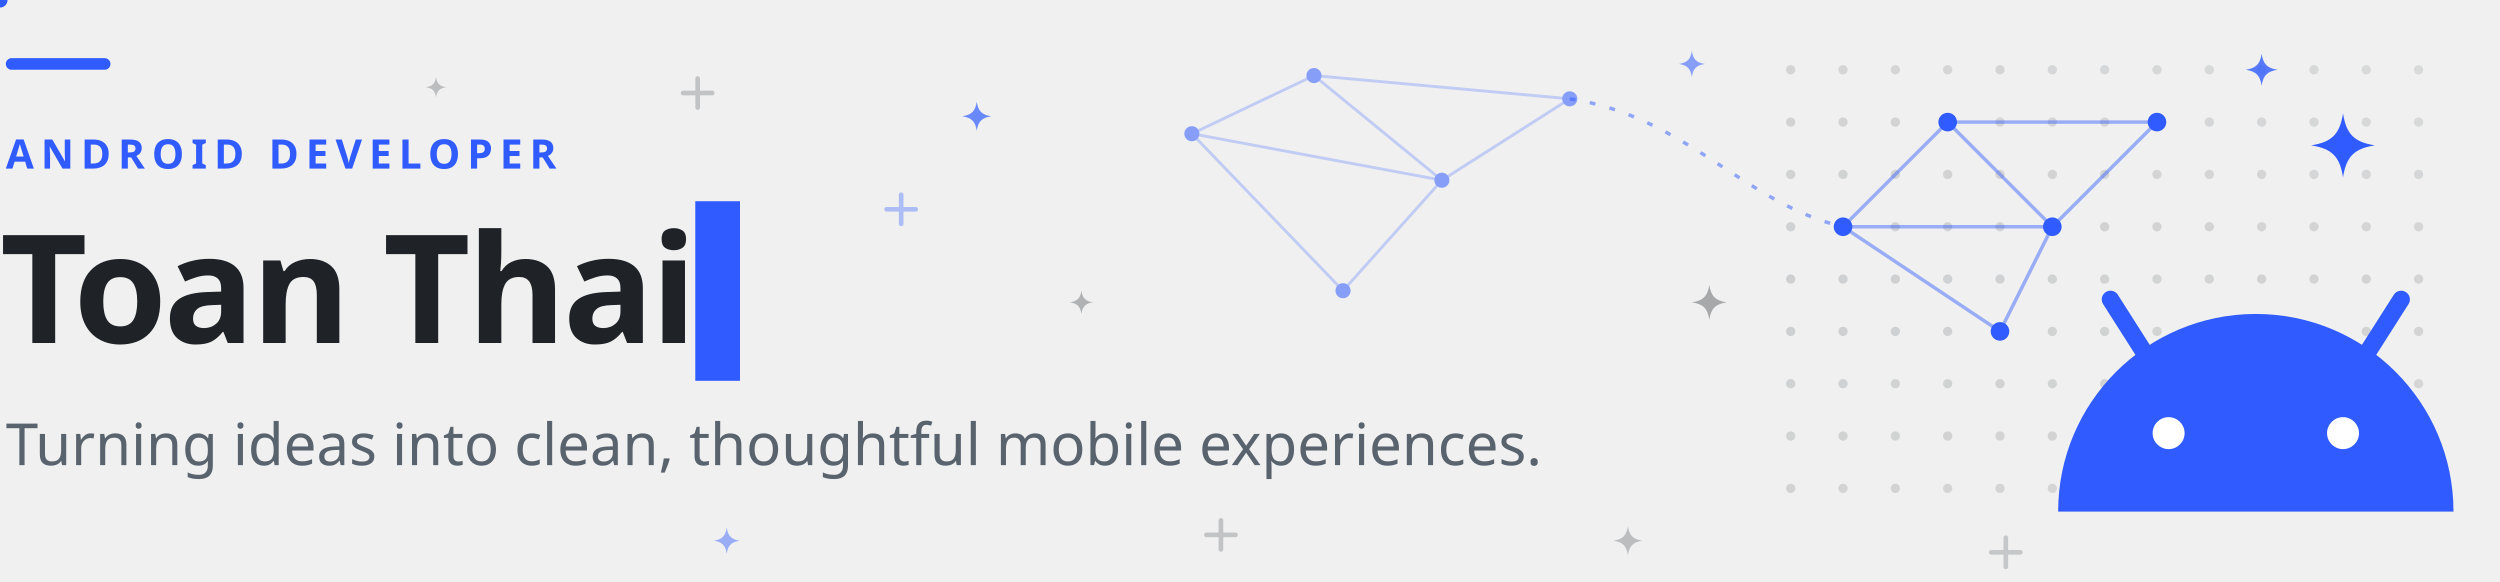
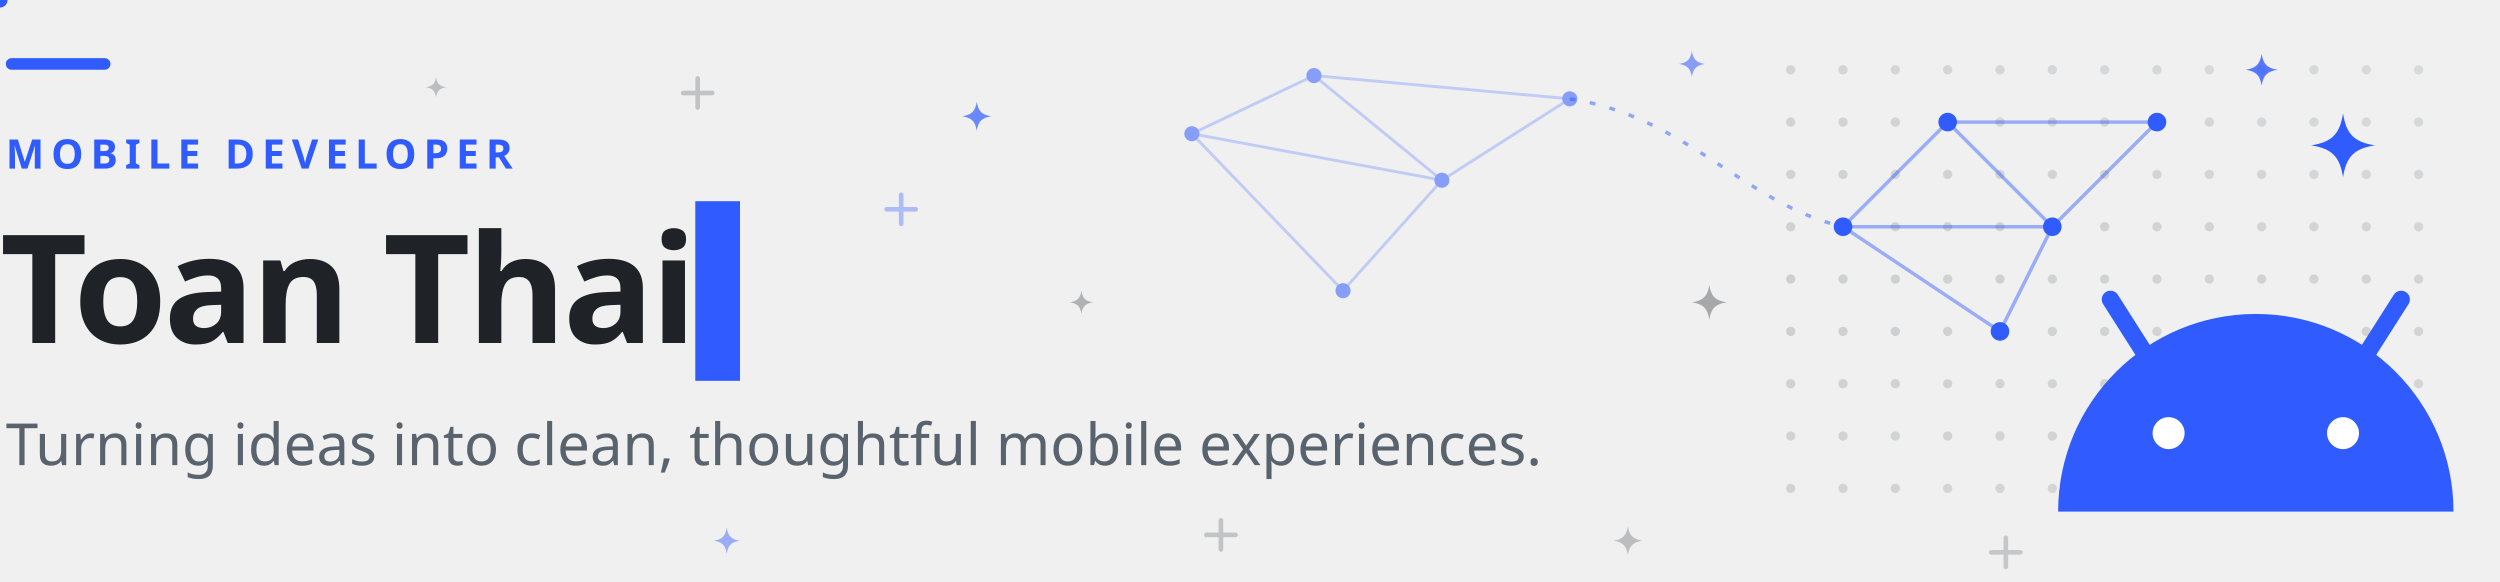
- <svg xmlns="http://www.w3.org/2000/svg" width="860" height="200" viewBox="0 0 860 200" role="img" aria-label="Toan Thai, Android Developer. Turning ideas into clean, thoughtful mobile experiences.">
+ <svg xmlns="http://www.w3.org/2000/svg" width="860" height="200" viewBox="0 0 860 200" role="img" aria-label="Toan Thai, Mobile Developer. Turning ideas into clean, thoughtful mobile experiences.">
  <circle cx="616" cy="24" r="1.6" fill="#1F2328" fill-opacity="0.136" />
  <circle cx="634" cy="24" r="1.6" fill="#1F2328" fill-opacity="0.134" />
  <circle cx="652" cy="24" r="1.6" fill="#1F2328" fill-opacity="0.132" />
  <circle cx="670" cy="24" r="1.6" fill="#1F2328" fill-opacity="0.130" />
  <circle cx="688" cy="24" r="1.6" fill="#1F2328" fill-opacity="0.129" />
  <circle cx="706" cy="24" r="1.6" fill="#1F2328" fill-opacity="0.127" />
  <circle cx="724" cy="24" r="1.6" fill="#1F2328" fill-opacity="0.125" />
  <circle cx="742" cy="24" r="1.6" fill="#1F2328" fill-opacity="0.123" />
  <circle cx="760" cy="24" r="1.6" fill="#1F2328" fill-opacity="0.121" />
  <circle cx="778" cy="24" r="1.6" fill="#1F2328" fill-opacity="0.119" />
  <circle cx="796" cy="24" r="1.6" fill="#1F2328" fill-opacity="0.118" />
  <circle cx="814" cy="24" r="1.6" fill="#1F2328" fill-opacity="0.116" />
  <circle cx="832" cy="24" r="1.6" fill="#1F2328" fill-opacity="0.114" />
  <circle cx="616" cy="42" r="1.6" fill="#1F2328" fill-opacity="0.141" />
  <circle cx="634" cy="42" r="1.6" fill="#1F2328" fill-opacity="0.139" />
  <circle cx="652" cy="42" r="1.6" fill="#1F2328" fill-opacity="0.138" />
  <circle cx="670" cy="42" r="1.6" fill="#1F2328" fill-opacity="0.136" />
  <circle cx="688" cy="42" r="1.6" fill="#1F2328" fill-opacity="0.134" />
  <circle cx="706" cy="42" r="1.6" fill="#1F2328" fill-opacity="0.132" />
  <circle cx="724" cy="42" r="1.6" fill="#1F2328" fill-opacity="0.130" />
  <circle cx="742" cy="42" r="1.6" fill="#1F2328" fill-opacity="0.128" />
  <circle cx="760" cy="42" r="1.6" fill="#1F2328" fill-opacity="0.127" />
  <circle cx="778" cy="42" r="1.6" fill="#1F2328" fill-opacity="0.125" />
  <circle cx="796" cy="42" r="1.6" fill="#1F2328" fill-opacity="0.123" />
  <circle cx="814" cy="42" r="1.6" fill="#1F2328" fill-opacity="0.121" />
  <circle cx="832" cy="42" r="1.6" fill="#1F2328" fill-opacity="0.119" />
  <circle cx="616" cy="60" r="1.6" fill="#1F2328" fill-opacity="0.147" />
  <circle cx="634" cy="60" r="1.6" fill="#1F2328" fill-opacity="0.145" />
  <circle cx="652" cy="60" r="1.6" fill="#1F2328" fill-opacity="0.143" />
  <circle cx="670" cy="60" r="1.6" fill="#1F2328" fill-opacity="0.141" />
  <circle cx="688" cy="60" r="1.6" fill="#1F2328" fill-opacity="0.139" />
  <circle cx="706" cy="60" r="1.6" fill="#1F2328" fill-opacity="0.137" />
  <circle cx="724" cy="60" r="1.6" fill="#1F2328" fill-opacity="0.136" />
  <circle cx="742" cy="60" r="1.6" fill="#1F2328" fill-opacity="0.134" />
  <circle cx="760" cy="60" r="1.6" fill="#1F2328" fill-opacity="0.132" />
  <circle cx="778" cy="60" r="1.6" fill="#1F2328" fill-opacity="0.130" />
  <circle cx="796" cy="60" r="1.6" fill="#1F2328" fill-opacity="0.128" />
  <circle cx="814" cy="60" r="1.6" fill="#1F2328" fill-opacity="0.126" />
  <circle cx="832" cy="60" r="1.6" fill="#1F2328" fill-opacity="0.125" />
  <circle cx="616" cy="78" r="1.6" fill="#1F2328" fill-opacity="0.152" />
  <circle cx="634" cy="78" r="1.6" fill="#1F2328" fill-opacity="0.150" />
  <circle cx="652" cy="78" r="1.6" fill="#1F2328" fill-opacity="0.148" />
  <circle cx="670" cy="78" r="1.6" fill="#1F2328" fill-opacity="0.146" />
  <circle cx="688" cy="78" r="1.6" fill="#1F2328" fill-opacity="0.145" />
  <circle cx="706" cy="78" r="1.6" fill="#1F2328" fill-opacity="0.143" />
  <circle cx="724" cy="78" r="1.6" fill="#1F2328" fill-opacity="0.141" />
  <circle cx="742" cy="78" r="1.6" fill="#1F2328" fill-opacity="0.139" />
  <circle cx="760" cy="78" r="1.6" fill="#1F2328" fill-opacity="0.137" />
  <circle cx="778" cy="78" r="1.6" fill="#1F2328" fill-opacity="0.135" />
  <circle cx="796" cy="78" r="1.6" fill="#1F2328" fill-opacity="0.134" />
  <circle cx="814" cy="78" r="1.6" fill="#1F2328" fill-opacity="0.132" />
  <circle cx="832" cy="78" r="1.6" fill="#1F2328" fill-opacity="0.130" />
  <circle cx="616" cy="96" r="1.6" fill="#1F2328" fill-opacity="0.157" />
  <circle cx="634" cy="96" r="1.6" fill="#1F2328" fill-opacity="0.155" />
  <circle cx="652" cy="96" r="1.6" fill="#1F2328" fill-opacity="0.154" />
  <circle cx="670" cy="96" r="1.6" fill="#1F2328" fill-opacity="0.152" />
  <circle cx="688" cy="96" r="1.6" fill="#1F2328" fill-opacity="0.150" />
  <circle cx="706" cy="96" r="1.6" fill="#1F2328" fill-opacity="0.148" />
  <circle cx="724" cy="96" r="1.6" fill="#1F2328" fill-opacity="0.146" />
  <circle cx="742" cy="96" r="1.6" fill="#1F2328" fill-opacity="0.144" />
  <circle cx="760" cy="96" r="1.6" fill="#1F2328" fill-opacity="0.143" />
  <circle cx="778" cy="96" r="1.6" fill="#1F2328" fill-opacity="0.141" />
  <circle cx="796" cy="96" r="1.6" fill="#1F2328" fill-opacity="0.139" />
  <circle cx="814" cy="96" r="1.6" fill="#1F2328" fill-opacity="0.137" />
  <circle cx="832" cy="96" r="1.6" fill="#1F2328" fill-opacity="0.135" />
  <circle cx="616" cy="114" r="1.6" fill="#1F2328" fill-opacity="0.157" />
  <circle cx="634" cy="114" r="1.6" fill="#1F2328" fill-opacity="0.155" />
  <circle cx="652" cy="114" r="1.6" fill="#1F2328" fill-opacity="0.154" />
  <circle cx="670" cy="114" r="1.6" fill="#1F2328" fill-opacity="0.152" />
  <circle cx="688" cy="114" r="1.6" fill="#1F2328" fill-opacity="0.150" />
  <circle cx="706" cy="114" r="1.6" fill="#1F2328" fill-opacity="0.148" />
  <circle cx="724" cy="114" r="1.6" fill="#1F2328" fill-opacity="0.146" />
  <circle cx="742" cy="114" r="1.6" fill="#1F2328" fill-opacity="0.144" />
  <circle cx="760" cy="114" r="1.6" fill="#1F2328" fill-opacity="0.143" />
  <circle cx="778" cy="114" r="1.6" fill="#1F2328" fill-opacity="0.141" />
  <circle cx="796" cy="114" r="1.6" fill="#1F2328" fill-opacity="0.139" />
  <circle cx="814" cy="114" r="1.6" fill="#1F2328" fill-opacity="0.137" />
  <circle cx="832" cy="114" r="1.6" fill="#1F2328" fill-opacity="0.135" />
  <circle cx="616" cy="132" r="1.6" fill="#1F2328" fill-opacity="0.152" />
  <circle cx="634" cy="132" r="1.6" fill="#1F2328" fill-opacity="0.150" />
  <circle cx="652" cy="132" r="1.6" fill="#1F2328" fill-opacity="0.148" />
  <circle cx="670" cy="132" r="1.6" fill="#1F2328" fill-opacity="0.146" />
  <circle cx="688" cy="132" r="1.6" fill="#1F2328" fill-opacity="0.145" />
  <circle cx="706" cy="132" r="1.6" fill="#1F2328" fill-opacity="0.143" />
  <circle cx="724" cy="132" r="1.6" fill="#1F2328" fill-opacity="0.141" />
  <circle cx="742" cy="132" r="1.6" fill="#1F2328" fill-opacity="0.139" />
  <circle cx="760" cy="132" r="1.6" fill="#1F2328" fill-opacity="0.137" />
  <circle cx="778" cy="132" r="1.6" fill="#1F2328" fill-opacity="0.135" />
  <circle cx="796" cy="132" r="1.6" fill="#1F2328" fill-opacity="0.134" />
  <circle cx="814" cy="132" r="1.6" fill="#1F2328" fill-opacity="0.132" />
  <circle cx="832" cy="132" r="1.6" fill="#1F2328" fill-opacity="0.130" />
  <circle cx="616" cy="150" r="1.6" fill="#1F2328" fill-opacity="0.147" />
  <circle cx="634" cy="150" r="1.6" fill="#1F2328" fill-opacity="0.145" />
  <circle cx="652" cy="150" r="1.6" fill="#1F2328" fill-opacity="0.143" />
  <circle cx="670" cy="150" r="1.6" fill="#1F2328" fill-opacity="0.141" />
  <circle cx="688" cy="150" r="1.6" fill="#1F2328" fill-opacity="0.139" />
  <circle cx="706" cy="150" r="1.6" fill="#1F2328" fill-opacity="0.137" />
  <circle cx="724" cy="150" r="1.6" fill="#1F2328" fill-opacity="0.136" />
  <circle cx="742" cy="150" r="1.6" fill="#1F2328" fill-opacity="0.134" />
  <circle cx="760" cy="150" r="1.6" fill="#1F2328" fill-opacity="0.132" />
  <circle cx="778" cy="150" r="1.6" fill="#1F2328" fill-opacity="0.130" />
  <circle cx="796" cy="150" r="1.6" fill="#1F2328" fill-opacity="0.128" />
  <circle cx="814" cy="150" r="1.6" fill="#1F2328" fill-opacity="0.126" />
  <circle cx="832" cy="150" r="1.6" fill="#1F2328" fill-opacity="0.125" />
  <circle cx="616" cy="168" r="1.6" fill="#1F2328" fill-opacity="0.141" />
  <circle cx="634" cy="168" r="1.6" fill="#1F2328" fill-opacity="0.139" />
  <circle cx="652" cy="168" r="1.6" fill="#1F2328" fill-opacity="0.138" />
  <circle cx="670" cy="168" r="1.6" fill="#1F2328" fill-opacity="0.136" />
  <circle cx="688" cy="168" r="1.6" fill="#1F2328" fill-opacity="0.134" />
  <circle cx="706" cy="168" r="1.6" fill="#1F2328" fill-opacity="0.132" />
  <circle cx="724" cy="168" r="1.6" fill="#1F2328" fill-opacity="0.130" />
  <circle cx="742" cy="168" r="1.6" fill="#1F2328" fill-opacity="0.128" />
  <circle cx="760" cy="168" r="1.6" fill="#1F2328" fill-opacity="0.127" />
  <circle cx="778" cy="168" r="1.6" fill="#1F2328" fill-opacity="0.125" />
  <circle cx="796" cy="168" r="1.6" fill="#1F2328" fill-opacity="0.123" />
  <circle cx="814" cy="168" r="1.6" fill="#1F2328" fill-opacity="0.121" />
  <circle cx="832" cy="168" r="1.6" fill="#1F2328" fill-opacity="0.119" />
  <g opacity="0.55">
    <g stroke="#2F5BFF" stroke-width="1" stroke-opacity="0.45">
      <line x1="410" y1="46" x2="452" y2="26" />
      <line x1="452" y1="26" x2="496" y2="62" />
      <line x1="410" y1="46" x2="496" y2="62" />
      <line x1="496" y1="62" x2="540" y2="34" />
      <line x1="452" y1="26" x2="540" y2="34" />
      <line x1="496" y1="62" x2="462" y2="100" />
      <line x1="410" y1="46" x2="462" y2="100" />
    </g>
    <circle cx="410" cy="46" r="2.6" fill="#2F5BFF">
      <animate attributeName="opacity" values="0.5;1;0.5" dur="3s" begin="0.0s" repeatCount="indefinite" />
    </circle>
    <circle cx="452" cy="26" r="2.6" fill="#2F5BFF">
      <animate attributeName="opacity" values="0.5;1;0.5" dur="3s" begin="0.5s" repeatCount="indefinite" />
    </circle>
    <circle cx="496" cy="62" r="2.6" fill="#2F5BFF">
      <animate attributeName="opacity" values="0.5;1;0.5" dur="3s" begin="1.0s" repeatCount="indefinite" />
    </circle>
    <circle cx="540" cy="34" r="2.6" fill="#2F5BFF">
      <animate attributeName="opacity" values="0.5;1;0.5" dur="3s" begin="1.5s" repeatCount="indefinite" />
    </circle>
    <circle cx="462" cy="100" r="2.6" fill="#2F5BFF">
      <animate attributeName="opacity" values="0.5;1;0.5" dur="3s" begin="2.0s" repeatCount="indefinite" />
    </circle>
  </g>
  <path d="M540 34C580 40 600 70 634 78" fill="none" stroke="#2F5BFF" stroke-width="1.2" stroke-dasharray="2 5" stroke-opacity="0.5">
    <animate attributeName="stroke-dashoffset" values="0;-14" dur="1.2s" repeatCount="indefinite" />
  </path>
  <g transform="translate(336 40) scale(0.4166667)" opacity="0.7">
    <g>
      <animateTransform attributeName="transform" type="scale" values="1;0.55;1" keyTimes="0;0.5;1" dur="3.4s" begin="0.3s" repeatCount="indefinite" />
      <g>
        <animateTransform attributeName="transform" type="rotate" values="0;45;0" keyTimes="0;0.5;1" dur="3.4s" begin="0.3s" repeatCount="indefinite" />
        <path d="M0 -12C1.2 -4.2 4.2 -1.2 12 0C4.2 1.2 1.2 4.2 0 12C-1.2 4.2 -4.2 1.2 -12 0C-4.2 -1.2 -1.2 -4.2 0 -12Z" fill="#2F5BFF" />
      </g>
    </g>
  </g>
  <g transform="translate(372 104) scale(0.3333333)" opacity="0.3">
    <g>
      <animateTransform attributeName="transform" type="scale" values="1;0.55;1" keyTimes="0;0.5;1" dur="4.2s" begin="1.6s" repeatCount="indefinite" />
      <g>
        <animateTransform attributeName="transform" type="rotate" values="0;45;0" keyTimes="0;0.5;1" dur="4.2s" begin="1.6s" repeatCount="indefinite" />
        <path d="M0 -12C1.2 -4.2 4.2 -1.2 12 0C4.2 1.2 1.2 4.2 0 12C-1.2 4.2 -4.2 1.2 -12 0C-4.2 -1.2 -1.2 -4.2 0 -12Z" fill="#1F2328" />
      </g>
    </g>
  </g>
  <g transform="translate(582 22) scale(0.375)" opacity="0.55">
    <g>
      <animateTransform attributeName="transform" type="scale" values="1;0.55;1" keyTimes="0;0.5;1" dur="3.8s" begin="0.9s" repeatCount="indefinite" />
      <g>
        <animateTransform attributeName="transform" type="rotate" values="0;45;0" keyTimes="0;0.5;1" dur="3.8s" begin="0.9s" repeatCount="indefinite" />
        <path d="M0 -12C1.2 -4.2 4.2 -1.2 12 0C4.2 1.2 1.2 4.2 0 12C-1.2 4.2 -4.2 1.2 -12 0C-4.2 -1.2 -1.2 -4.2 0 -12Z" fill="#2F5BFF" />
      </g>
    </g>
  </g>
  <g transform="translate(250 186) scale(0.375)" opacity="0.45">
    <g>
      <animateTransform attributeName="transform" type="scale" values="1;0.55;1" keyTimes="0;0.5;1" dur="4.4s" begin="2.0s" repeatCount="indefinite" />
      <g>
        <animateTransform attributeName="transform" type="rotate" values="0;45;0" keyTimes="0;0.5;1" dur="4.4s" begin="2.0s" repeatCount="indefinite" />
        <path d="M0 -12C1.2 -4.2 4.2 -1.2 12 0C4.2 1.2 1.2 4.2 0 12C-1.2 4.2 -4.2 1.2 -12 0C-4.2 -1.2 -1.2 -4.2 0 -12Z" fill="#2F5BFF" />
      </g>
    </g>
  </g>
  <g transform="translate(560 186) scale(0.4166667)" opacity="0.25">
    <g>
      <animateTransform attributeName="transform" type="scale" values="1;0.55;1" keyTimes="0;0.5;1" dur="3.6s" begin="1.2s" repeatCount="indefinite" />
      <g>
        <animateTransform attributeName="transform" type="rotate" values="0;45;0" keyTimes="0;0.5;1" dur="3.6s" begin="1.2s" repeatCount="indefinite" />
        <path d="M0 -12C1.2 -4.2 4.2 -1.2 12 0C4.2 1.2 1.2 4.2 0 12C-1.2 4.2 -4.2 1.2 -12 0C-4.2 -1.2 -1.2 -4.2 0 -12Z" fill="#1F2328" />
      </g>
    </g>
  </g>
  <g transform="translate(150 30) scale(0.2916667)" opacity="0.25">
    <g>
      <animateTransform attributeName="transform" type="scale" values="1;0.55;1" keyTimes="0;0.5;1" dur="3.2s" begin="0.6s" repeatCount="indefinite" />
      <g>
        <animateTransform attributeName="transform" type="rotate" values="0;45;0" keyTimes="0;0.5;1" dur="3.2s" begin="0.6s" repeatCount="indefinite" />
        <path d="M0 -12C1.2 -4.2 4.2 -1.2 12 0C4.2 1.2 1.2 4.2 0 12C-1.2 4.2 -4.2 1.2 -12 0C-4.2 -1.2 -1.2 -4.2 0 -12Z" fill="#1F2328" />
      </g>
    </g>
  </g>
  <path d="M235 32h10M240 27v10" stroke="#1F2328" stroke-width="1.6" stroke-linecap="round" opacity="0.22" />
  <path d="M415 184h10M420 179v10" stroke="#1F2328" stroke-width="1.6" stroke-linecap="round" opacity="0.22" />
  <path d="M305 72h10M310 67v10" stroke="#2F5BFF" stroke-width="1.6" stroke-linecap="round" opacity="0.35" />
  <path d="M685 190h10M690 185v10" stroke="#1F2328" stroke-width="1.6" stroke-linecap="round" opacity="0.2" />
  <g stroke="#2F5BFF" stroke-width="1.2" stroke-opacity="0.45">
    <line x1="634" y1="78" x2="670" y2="42" />
    <line x1="670" y1="42" x2="706" y2="78" />
    <line x1="634" y1="78" x2="706" y2="78" />
    <line x1="706" y1="78" x2="742" y2="42" />
    <line x1="670" y1="42" x2="742" y2="42" />
    <line x1="706" y1="78" x2="688" y2="114" />
    <line x1="634" y1="78" x2="688" y2="114" />
  </g>
  <g>
    <circle cx="634" cy="78" r="7" fill="none" stroke="#2F5BFF" stroke-width="1.2" opacity="0">
      <animate attributeName="opacity" values="0;0.5;0" keyTimes="0;0.15;0.4" dur="3s" begin="0.0s" repeatCount="indefinite" />
      <animate attributeName="r" values="3.5;9;9" keyTimes="0;0.4;1" dur="3s" begin="0.0s" repeatCount="indefinite" />
    </circle>
    <circle cx="634" cy="78" r="3.2" fill="#2F5BFF" />
    <circle cx="670" cy="42" r="7" fill="none" stroke="#2F5BFF" stroke-width="1.2" opacity="0">
      <animate attributeName="opacity" values="0;0.5;0" keyTimes="0;0.15;0.4" dur="3s" begin="0.6s" repeatCount="indefinite" />
      <animate attributeName="r" values="3.5;9;9" keyTimes="0;0.4;1" dur="3s" begin="0.6s" repeatCount="indefinite" />
    </circle>
    <circle cx="670" cy="42" r="3.2" fill="#2F5BFF" />
    <circle cx="706" cy="78" r="7" fill="none" stroke="#2F5BFF" stroke-width="1.2" opacity="0">
      <animate attributeName="opacity" values="0;0.5;0" keyTimes="0;0.15;0.4" dur="3s" begin="1.2s" repeatCount="indefinite" />
      <animate attributeName="r" values="3.5;9;9" keyTimes="0;0.4;1" dur="3s" begin="1.2s" repeatCount="indefinite" />
    </circle>
    <circle cx="706" cy="78" r="3.2" fill="#2F5BFF" />
    <circle cx="742" cy="42" r="7" fill="none" stroke="#2F5BFF" stroke-width="1.2" opacity="0">
      <animate attributeName="opacity" values="0;0.5;0" keyTimes="0;0.15;0.4" dur="3s" begin="1.8s" repeatCount="indefinite" />
      <animate attributeName="r" values="3.5;9;9" keyTimes="0;0.4;1" dur="3s" begin="1.8s" repeatCount="indefinite" />
    </circle>
    <circle cx="742" cy="42" r="3.2" fill="#2F5BFF" />
    <circle cx="688" cy="114" r="7" fill="none" stroke="#2F5BFF" stroke-width="1.2" opacity="0">
      <animate attributeName="opacity" values="0;0.5;0" keyTimes="0;0.15;0.4" dur="3s" begin="2.4s" repeatCount="indefinite" />
      <animate attributeName="r" values="3.5;9;9" keyTimes="0;0.4;1" dur="3s" begin="2.4s" repeatCount="indefinite" />
    </circle>
    <circle cx="688" cy="114" r="3.2" fill="#2F5BFF" />
    <circle r="2.6" fill="#2F5BFF">
      <animateMotion path="M634 78L670 42L706 78L742 42" dur="3.6s" repeatCount="indefinite" keyPoints="0;1;1" keyTimes="0;0.7;1" calcMode="linear" />
      <animate attributeName="opacity" values="0;1;1;0;0" keyTimes="0;0.05;0.65;0.7;1" dur="3.6s" repeatCount="indefinite" />
    </circle>
  </g>
  <g transform="translate(806 50) scale(0.9166667)" opacity="1">
    <g>
      <animateTransform attributeName="transform" type="scale" values="1;0.55;1" keyTimes="0;0.5;1" dur="4s" begin="0s" repeatCount="indefinite" />
      <g>
        <animateTransform attributeName="transform" type="rotate" values="0;45;0" keyTimes="0;0.5;1" dur="4s" begin="0s" repeatCount="indefinite" />
        <path d="M0 -12C1.2 -4.2 4.2 -1.2 12 0C4.2 1.2 1.2 4.2 0 12C-1.2 4.2 -4.2 1.2 -12 0C-4.2 -1.2 -1.2 -4.2 0 -12Z" fill="#2F5BFF" />
      </g>
    </g>
  </g>
  <g transform="translate(778 24) scale(0.4583333)" opacity="0.8">
    <g>
      <animateTransform attributeName="transform" type="scale" values="1;0.55;1" keyTimes="0;0.5;1" dur="3.2s" begin="1.1s" repeatCount="indefinite" />
      <g>
        <animateTransform attributeName="transform" type="rotate" values="0;45;0" keyTimes="0;0.5;1" dur="3.2s" begin="1.1s" repeatCount="indefinite" />
        <path d="M0 -12C1.2 -4.2 4.2 -1.2 12 0C4.2 1.2 1.2 4.2 0 12C-1.2 4.2 -4.2 1.2 -12 0C-4.2 -1.2 -1.2 -4.2 0 -12Z" fill="#2F5BFF" />
      </g>
    </g>
  </g>
  <g transform="translate(588 104) scale(0.5)" opacity="0.35">
    <g>
      <animateTransform attributeName="transform" type="scale" values="1;0.55;1" keyTimes="0;0.5;1" dur="3.6s" begin="0.5s" repeatCount="indefinite" />
      <g>
        <animateTransform attributeName="transform" type="rotate" values="0;45;0" keyTimes="0;0.5;1" dur="3.6s" begin="0.5s" repeatCount="indefinite" />
        <path d="M0 -12C1.2 -4.2 4.2 -1.2 12 0C4.2 1.2 1.2 4.2 0 12C-1.2 4.2 -4.2 1.2 -12 0C-4.2 -1.2 -1.2 -4.2 0 -12Z" fill="#1F2328" />
      </g>
    </g>
  </g>
  <g>
    <animateTransform attributeName="transform" type="rotate" values="0 776 140;-4 776 140;4 776 140;0 776 140;0 776 140" keyTimes="0;0.1;0.2;0.3;1" dur="3s" repeatCount="indefinite" />
    <path d="M740 125l-14-22M812 125l14-22" stroke="#2F5BFF" stroke-width="6" stroke-linecap="round" />
  </g>
  <path d="M708 176a68 68 0 0 1 136 0z" fill="#2F5BFF" />
  <ellipse cx="746" cy="149" rx="5.5" ry="5.5" fill="#FFFFFF">
    <animate attributeName="ry" values="5.5;5.5;0.6;5.5;5.5" keyTimes="0;0.9;0.94;0.98;1" dur="4s" repeatCount="indefinite" />
  </ellipse>
  <ellipse cx="806" cy="149" rx="5.5" ry="5.5" fill="#FFFFFF">
    <animate attributeName="ry" values="5.5;5.5;0.6;5.5;5.5" keyTimes="0;0.9;0.94;0.98;1" dur="4s" repeatCount="indefinite" />
  </ellipse>
  <rect x="2" y="20" width="36" height="4" rx="2" fill="#2F5BFF" />
-   <text x="2" y="58" font-family="-apple-system,BlinkMacSystemFont,'Segoe UI','Noto Sans',Helvetica,Arial,sans-serif" font-size="14" font-weight="700" letter-spacing="2.4" fill="#2F5BFF">ANDROID DEVELOPER</text>
+   <text x="2" y="58" font-family="-apple-system,BlinkMacSystemFont,'Segoe UI','Noto Sans',Helvetica,Arial,sans-serif" font-size="14" font-weight="700" letter-spacing="2.4" fill="#2F5BFF">MOBILE DEVELOPER</text>
  <text x="0" y="118" font-family="-apple-system,BlinkMacSystemFont,'Segoe UI','Noto Sans',Helvetica,Arial,sans-serif" font-size="52" font-weight="800" letter-spacing="-1.2" fill="#1F2328">Toan Thai<tspan fill="#2F5BFF" font-weight="400">▍<animate attributeName="opacity" values="1;1;0;0" keyTimes="0;0.5;0.5;1" dur="1.1s" repeatCount="indefinite" />
    </tspan>
  </text>
  <text x="2" y="160" font-family="-apple-system,BlinkMacSystemFont,'Segoe UI','Noto Sans',Helvetica,Arial,sans-serif" font-size="20" fill="#59636E">Turning ideas into clean, thoughtful mobile experiences.</text>
</svg>
